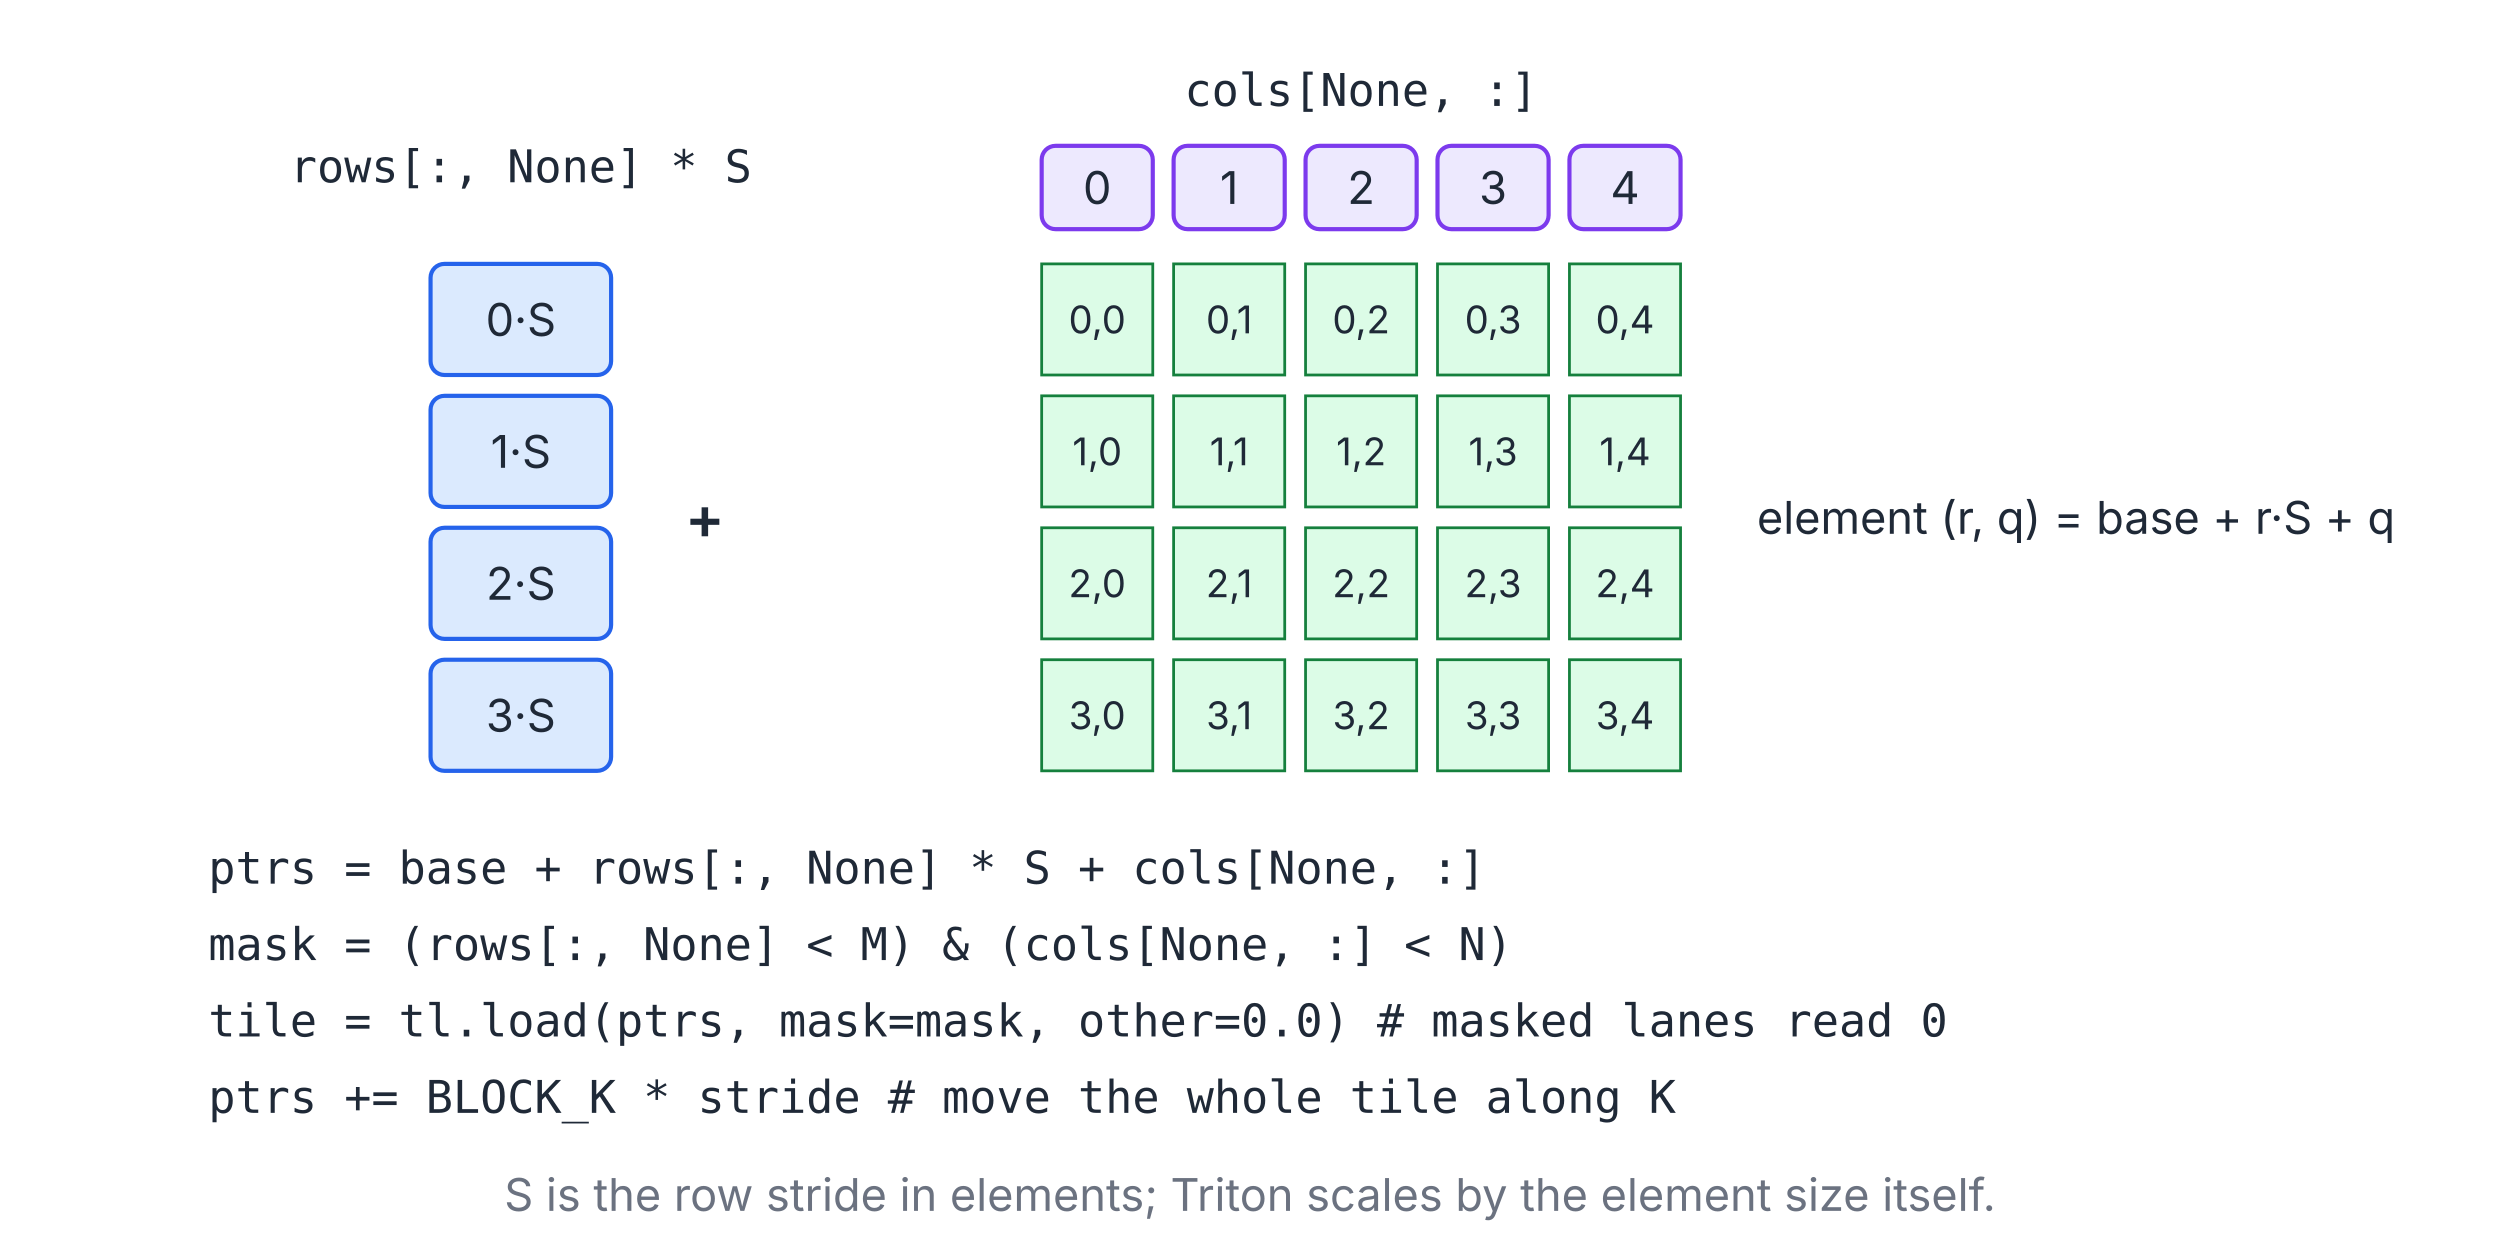
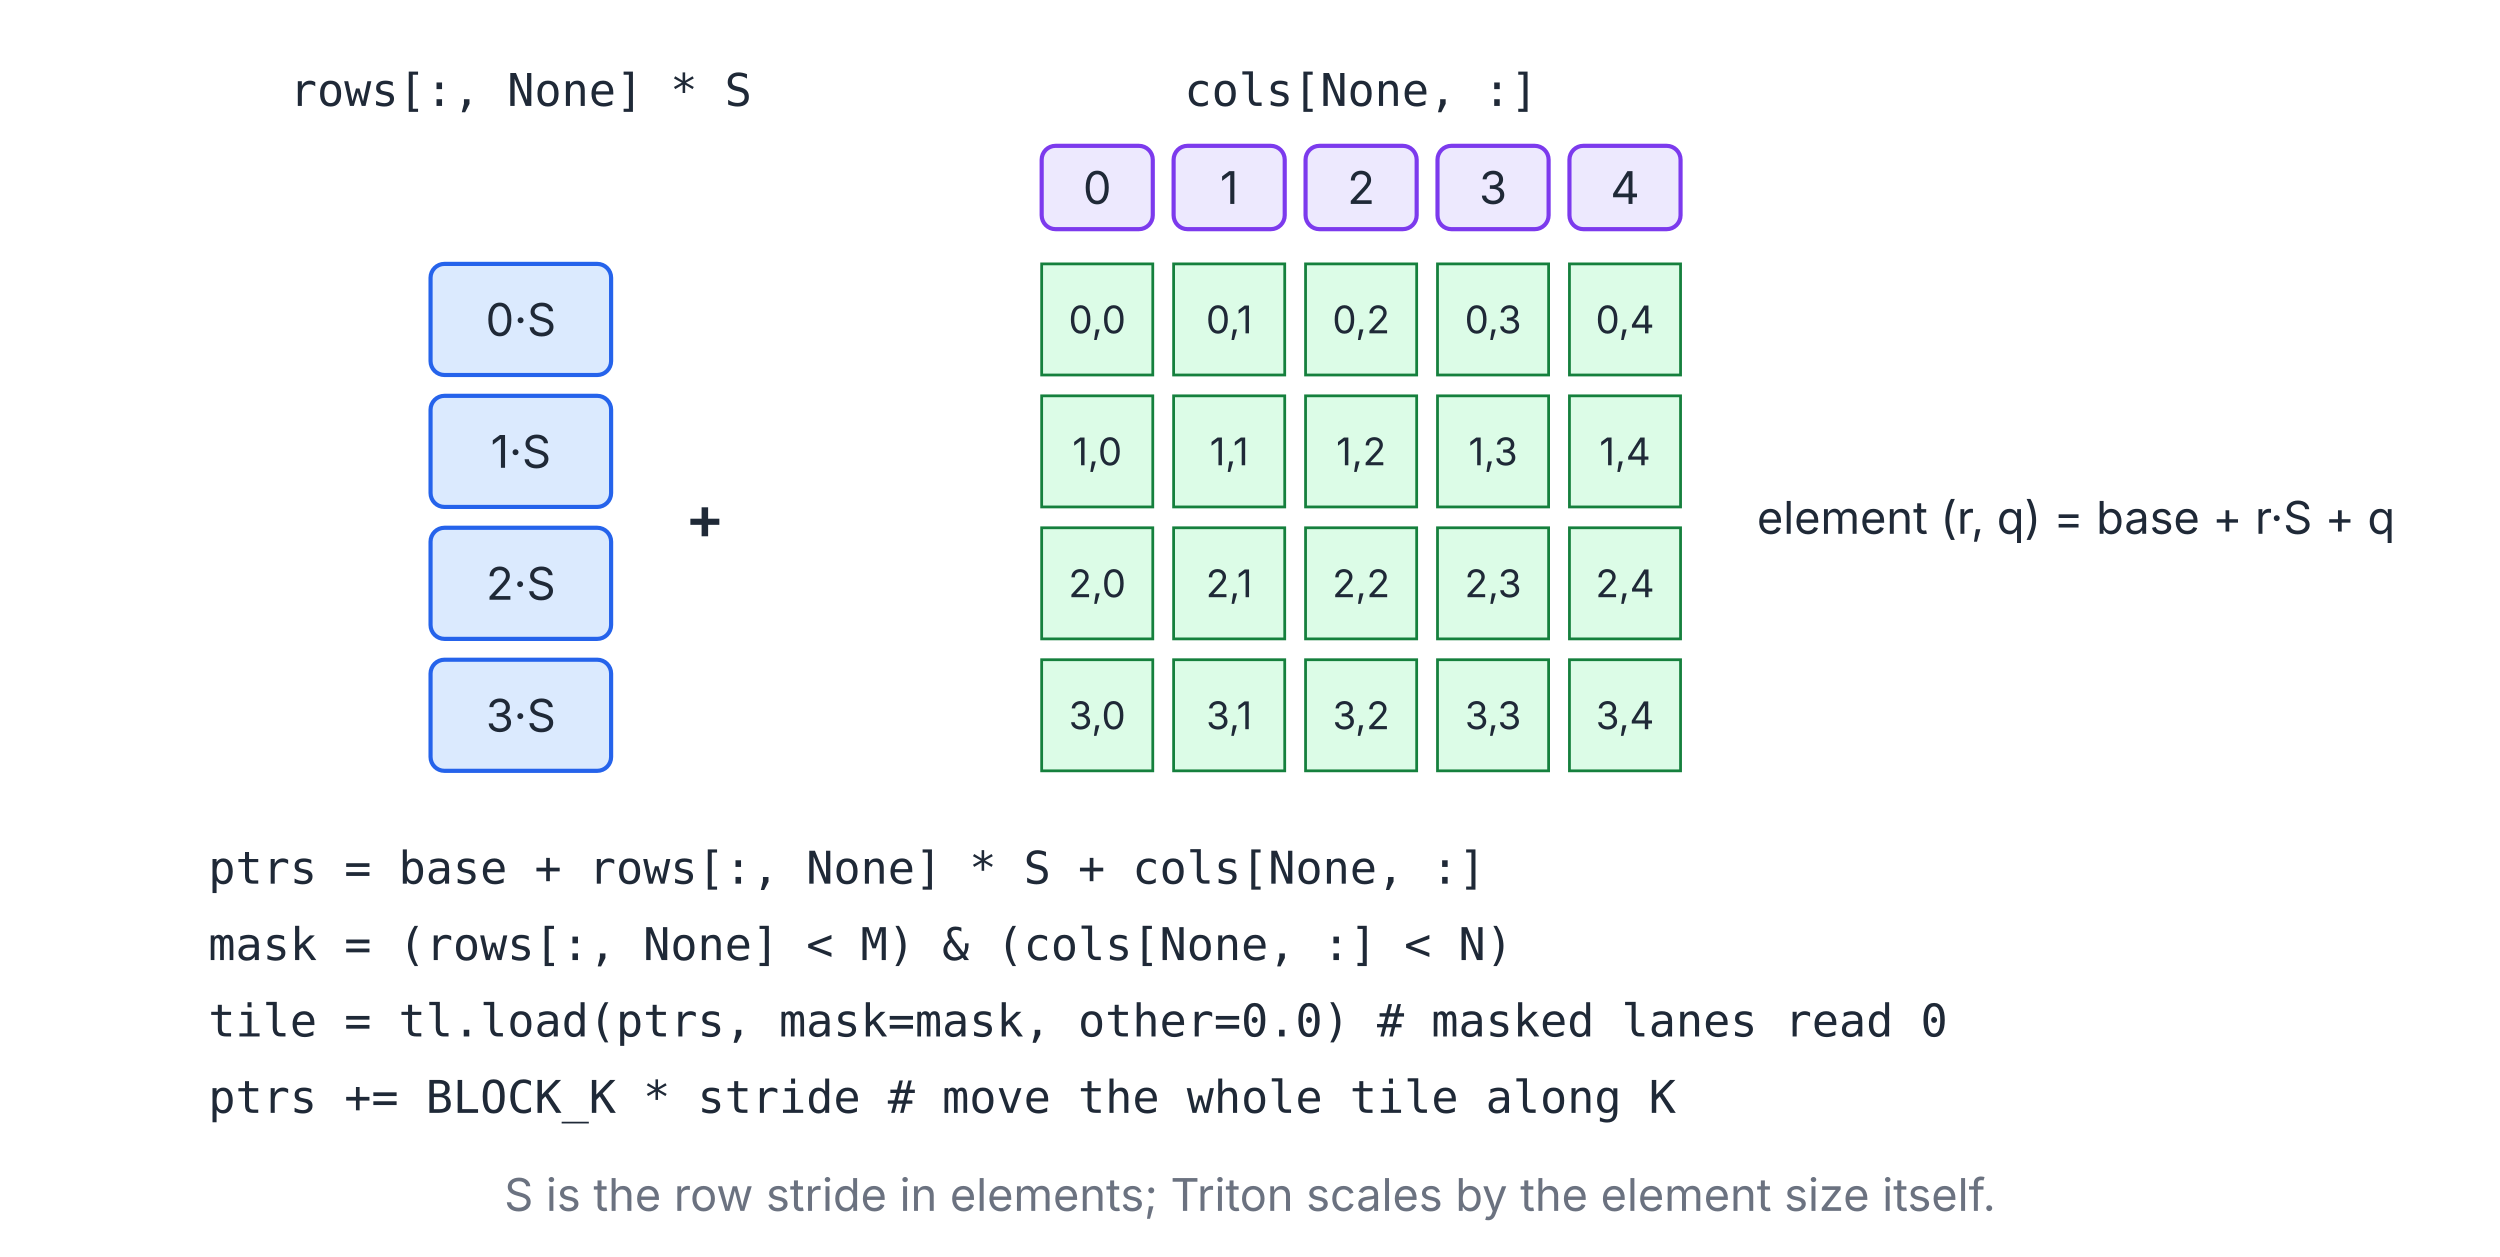
<svg xmlns="http://www.w3.org/2000/svg" viewBox="0 0 720 362" width="720" height="362" class="fig-svg" role="img">
  <style>.fig-paper{fill:var(--fig-paper,#ffffff)}.fig-panel{fill:var(--fig-panel,#f8fafc)}.fig-none{fill:none}.s-ink{stroke:var(--fig-ink,#1f2937)}.t-ink{fill:var(--fig-ink,#1f2937)}.f-ink{fill:var(--fig-ink-soft,#f3f4f6)}.f-ink2{fill:var(--fig-ink-mid,#e5e7eb)}.k-ink{fill:var(--fig-ink,#1f2937)}.s-muted{stroke:var(--fig-muted,#6b7280)}.t-muted{fill:var(--fig-muted,#6b7280)}.f-muted{fill:var(--fig-muted-soft,#f9fafb)}.f-muted2{fill:var(--fig-muted-mid,#e5e7eb)}.k-muted{fill:var(--fig-muted,#6b7280)}.s-line{stroke:var(--fig-line,#9ca3af)}.t-line{fill:var(--fig-line,#9ca3af)}.f-line{fill:var(--fig-line-soft,#f3f4f6)}.f-line2{fill:var(--fig-line-mid,#d1d5db)}.k-line{fill:var(--fig-line,#9ca3af)}.s-a{stroke:var(--fig-a,#2563eb)}.t-a{fill:var(--fig-a,#2563eb)}.f-a{fill:var(--fig-a-soft,#dbeafe)}.f-a2{fill:var(--fig-a-mid,#93c5fd)}.k-a{fill:var(--fig-a,#2563eb)}.s-b{stroke:var(--fig-b,#c2410c)}.t-b{fill:var(--fig-b,#c2410c)}.f-b{fill:var(--fig-b-soft,#ffedd5)}.f-b2{fill:var(--fig-b-mid,#fdba74)}.k-b{fill:var(--fig-b,#c2410c)}.s-c{stroke:var(--fig-c,#15803d)}.t-c{fill:var(--fig-c,#15803d)}.f-c{fill:var(--fig-c-soft,#dcfce7)}.f-c2{fill:var(--fig-c-mid,#86efac)}.k-c{fill:var(--fig-c,#15803d)}.s-d{stroke:var(--fig-d,#7c3aed)}.t-d{fill:var(--fig-d,#7c3aed)}.f-d{fill:var(--fig-d-soft,#ede9fe)}.f-d2{fill:var(--fig-d-mid,#c4b5fd)}.k-d{fill:var(--fig-d,#7c3aed)}.s-hl{stroke:var(--fig-hl,#dc2626)}.t-hl{fill:var(--fig-hl,#dc2626)}.f-hl{fill:var(--fig-hl-soft,#fee2e2)}.f-hl2{fill:var(--fig-hl-mid,#fca5a5)}.k-hl{fill:var(--fig-hl,#dc2626)}.fig-txt{font-family:Inter,system-ui,-apple-system,'Segoe UI',sans-serif;font-size:15px}.fig-mono{font-family:'Ubuntu Mono',ui-monospace,Menlo,monospace;font-size:15px}.fig-small{font-size:13px}.fig-tiny{font-size:11px}.fig-big{font-size:17px}.fig-plate{fill:var(--fig-paper,#ffffff);fill-opacity:.92}.fig-bold{font-weight:600}.fig-it{font-style:italic}</style>
  <defs>
    <marker id="ch14-pointer-block-ah-ink" viewBox="0 0 10 10" refX="9" refY="5" markerWidth="7" markerHeight="7" orient="auto-start-reverse">
      <path d="M0,0 L10,5 L0,10 z" class="k-ink" />
    </marker>
    <marker id="ch14-pointer-block-ah-muted" viewBox="0 0 10 10" refX="9" refY="5" markerWidth="7" markerHeight="7" orient="auto-start-reverse">
      <path d="M0,0 L10,5 L0,10 z" class="k-muted" />
    </marker>
    <marker id="ch14-pointer-block-ah-a" viewBox="0 0 10 10" refX="9" refY="5" markerWidth="7" markerHeight="7" orient="auto-start-reverse">
      <path d="M0,0 L10,5 L0,10 z" class="k-a" />
    </marker>
    <marker id="ch14-pointer-block-ah-b" viewBox="0 0 10 10" refX="9" refY="5" markerWidth="7" markerHeight="7" orient="auto-start-reverse">
      <path d="M0,0 L10,5 L0,10 z" class="k-b" />
    </marker>
    <marker id="ch14-pointer-block-ah-c" viewBox="0 0 10 10" refX="9" refY="5" markerWidth="7" markerHeight="7" orient="auto-start-reverse">
      <path d="M0,0 L10,5 L0,10 z" class="k-c" />
    </marker>
    <marker id="ch14-pointer-block-ah-d" viewBox="0 0 10 10" refX="9" refY="5" markerWidth="7" markerHeight="7" orient="auto-start-reverse">
      <path d="M0,0 L10,5 L0,10 z" class="k-d" />
    </marker>
    <marker id="ch14-pointer-block-ah-hl" viewBox="0 0 10 10" refX="9" refY="5" markerWidth="7" markerHeight="7" orient="auto-start-reverse">
      <path d="M0,0 L10,5 L0,10 z" class="k-hl" />
    </marker>
  </defs>
  <rect x="0" y="0" width="720" height="362" class="fig-paper" />
-   <text x="150" y="48" text-anchor="middle" dominant-baseline="central" class="fig-mono t-ink fig-small">rows[:, None] * S</text>
+   <text x="150" y="26" text-anchor="middle" dominant-baseline="central" class="fig-mono t-ink fig-small">rows[:, None] * S</text>
  <rect x="124" y="76" width="52" height="32" rx="4" class="f-a s-a" stroke-width="1.2" />
  <text x="150" y="92" text-anchor="middle" dominant-baseline="central" class="fig-txt t-ink fig-small">0·S</text>
  <rect x="124" y="114" width="52" height="32" rx="4" class="f-a s-a" stroke-width="1.2" />
  <text x="150" y="130" text-anchor="middle" dominant-baseline="central" class="fig-txt t-ink fig-small">1·S</text>
  <rect x="124" y="152" width="52" height="32" rx="4" class="f-a s-a" stroke-width="1.2" />
  <text x="150" y="168" text-anchor="middle" dominant-baseline="central" class="fig-txt t-ink fig-small">2·S</text>
  <rect x="124" y="190" width="52" height="32" rx="4" class="f-a s-a" stroke-width="1.2" />
  <text x="150" y="206" text-anchor="middle" dominant-baseline="central" class="fig-txt t-ink fig-small">3·S</text>
  <text x="392" y="26" text-anchor="middle" dominant-baseline="central" class="fig-mono t-ink fig-small">cols[None, :]</text>
  <rect x="300" y="42" width="32" height="24" rx="4" class="f-d s-d" stroke-width="1.2" />
  <text x="316" y="54" text-anchor="middle" dominant-baseline="central" class="fig-txt t-ink fig-small">0</text>
  <rect x="338" y="42" width="32" height="24" rx="4" class="f-d s-d" stroke-width="1.2" />
  <text x="354" y="54" text-anchor="middle" dominant-baseline="central" class="fig-txt t-ink fig-small">1</text>
  <rect x="376" y="42" width="32" height="24" rx="4" class="f-d s-d" stroke-width="1.2" />
  <text x="392" y="54" text-anchor="middle" dominant-baseline="central" class="fig-txt t-ink fig-small">2</text>
  <rect x="414" y="42" width="32" height="24" rx="4" class="f-d s-d" stroke-width="1.2" />
  <text x="430" y="54" text-anchor="middle" dominant-baseline="central" class="fig-txt t-ink fig-small">3</text>
  <rect x="452" y="42" width="32" height="24" rx="4" class="f-d s-d" stroke-width="1.2" />
  <text x="468" y="54" text-anchor="middle" dominant-baseline="central" class="fig-txt t-ink fig-small">4</text>
  <rect x="300" y="76" width="32" height="32" rx="0" class="f-c s-c" stroke-width="0.8" />
  <text x="316" y="92" text-anchor="middle" dominant-baseline="central" class="fig-txt t-ink fig-tiny">0,0</text>
  <rect x="338" y="76" width="32" height="32" rx="0" class="f-c s-c" stroke-width="0.8" />
  <text x="354" y="92" text-anchor="middle" dominant-baseline="central" class="fig-txt t-ink fig-tiny">0,1</text>
  <rect x="376" y="76" width="32" height="32" rx="0" class="f-c s-c" stroke-width="0.8" />
  <text x="392" y="92" text-anchor="middle" dominant-baseline="central" class="fig-txt t-ink fig-tiny">0,2</text>
  <rect x="414" y="76" width="32" height="32" rx="0" class="f-c s-c" stroke-width="0.8" />
  <text x="430" y="92" text-anchor="middle" dominant-baseline="central" class="fig-txt t-ink fig-tiny">0,3</text>
  <rect x="452" y="76" width="32" height="32" rx="0" class="f-c s-c" stroke-width="0.8" />
  <text x="468" y="92" text-anchor="middle" dominant-baseline="central" class="fig-txt t-ink fig-tiny">0,4</text>
  <rect x="300" y="114" width="32" height="32" rx="0" class="f-c s-c" stroke-width="0.8" />
  <text x="316" y="130" text-anchor="middle" dominant-baseline="central" class="fig-txt t-ink fig-tiny">1,0</text>
  <rect x="338" y="114" width="32" height="32" rx="0" class="f-c s-c" stroke-width="0.8" />
  <text x="354" y="130" text-anchor="middle" dominant-baseline="central" class="fig-txt t-ink fig-tiny">1,1</text>
  <rect x="376" y="114" width="32" height="32" rx="0" class="f-c s-c" stroke-width="0.8" />
  <text x="392" y="130" text-anchor="middle" dominant-baseline="central" class="fig-txt t-ink fig-tiny">1,2</text>
  <rect x="414" y="114" width="32" height="32" rx="0" class="f-c s-c" stroke-width="0.8" />
  <text x="430" y="130" text-anchor="middle" dominant-baseline="central" class="fig-txt t-ink fig-tiny">1,3</text>
  <rect x="452" y="114" width="32" height="32" rx="0" class="f-c s-c" stroke-width="0.8" />
  <text x="468" y="130" text-anchor="middle" dominant-baseline="central" class="fig-txt t-ink fig-tiny">1,4</text>
  <rect x="300" y="152" width="32" height="32" rx="0" class="f-c s-c" stroke-width="0.8" />
  <text x="316" y="168" text-anchor="middle" dominant-baseline="central" class="fig-txt t-ink fig-tiny">2,0</text>
  <rect x="338" y="152" width="32" height="32" rx="0" class="f-c s-c" stroke-width="0.8" />
  <text x="354" y="168" text-anchor="middle" dominant-baseline="central" class="fig-txt t-ink fig-tiny">2,1</text>
  <rect x="376" y="152" width="32" height="32" rx="0" class="f-c s-c" stroke-width="0.8" />
  <text x="392" y="168" text-anchor="middle" dominant-baseline="central" class="fig-txt t-ink fig-tiny">2,2</text>
  <rect x="414" y="152" width="32" height="32" rx="0" class="f-c s-c" stroke-width="0.8" />
  <text x="430" y="168" text-anchor="middle" dominant-baseline="central" class="fig-txt t-ink fig-tiny">2,3</text>
  <rect x="452" y="152" width="32" height="32" rx="0" class="f-c s-c" stroke-width="0.8" />
  <text x="468" y="168" text-anchor="middle" dominant-baseline="central" class="fig-txt t-ink fig-tiny">2,4</text>
  <rect x="300" y="190" width="32" height="32" rx="0" class="f-c s-c" stroke-width="0.8" />
  <text x="316" y="206" text-anchor="middle" dominant-baseline="central" class="fig-txt t-ink fig-tiny">3,0</text>
  <rect x="338" y="190" width="32" height="32" rx="0" class="f-c s-c" stroke-width="0.8" />
  <text x="354" y="206" text-anchor="middle" dominant-baseline="central" class="fig-txt t-ink fig-tiny">3,1</text>
  <rect x="376" y="190" width="32" height="32" rx="0" class="f-c s-c" stroke-width="0.8" />
  <text x="392" y="206" text-anchor="middle" dominant-baseline="central" class="fig-txt t-ink fig-tiny">3,2</text>
  <rect x="414" y="190" width="32" height="32" rx="0" class="f-c s-c" stroke-width="0.8" />
  <text x="430" y="206" text-anchor="middle" dominant-baseline="central" class="fig-txt t-ink fig-tiny">3,3</text>
  <rect x="452" y="190" width="32" height="32" rx="0" class="f-c s-c" stroke-width="0.8" />
  <text x="468" y="206" text-anchor="middle" dominant-baseline="central" class="fig-txt t-ink fig-tiny">3,4</text>
  <text x="203" y="149" text-anchor="middle" dominant-baseline="central" class="fig-txt t-ink fig-big fig-bold">+</text>
  <text x="506" y="149" text-anchor="start" dominant-baseline="central" class="fig-txt t-ink fig-small">element (r, q) = base + r·S + q</text>
  <text x="60" y="250" text-anchor="start" dominant-baseline="central" class="fig-mono t-ink fig-small">ptrs = base + rows[:, None] * S + cols[None, :]</text>
  <text x="60" y="272" text-anchor="start" dominant-baseline="central" class="fig-mono t-ink fig-small">mask = (rows[:, None] &lt; M) &amp; (cols[None, :] &lt; N)</text>
  <text x="60" y="294" text-anchor="start" dominant-baseline="central" class="fig-mono t-ink fig-small">tile = tl.load(ptrs, mask=mask, other=0.0)  # masked lanes read 0</text>
  <text x="60" y="316" text-anchor="start" dominant-baseline="central" class="fig-mono t-ink fig-small">ptrs += BLOCK_K * stride  # move the whole tile along K</text>
  <text x="360" y="344" text-anchor="middle" dominant-baseline="central" class="fig-txt t-muted fig-small">S is the row stride in elements; Triton scales by the element size itself.</text>
</svg>
